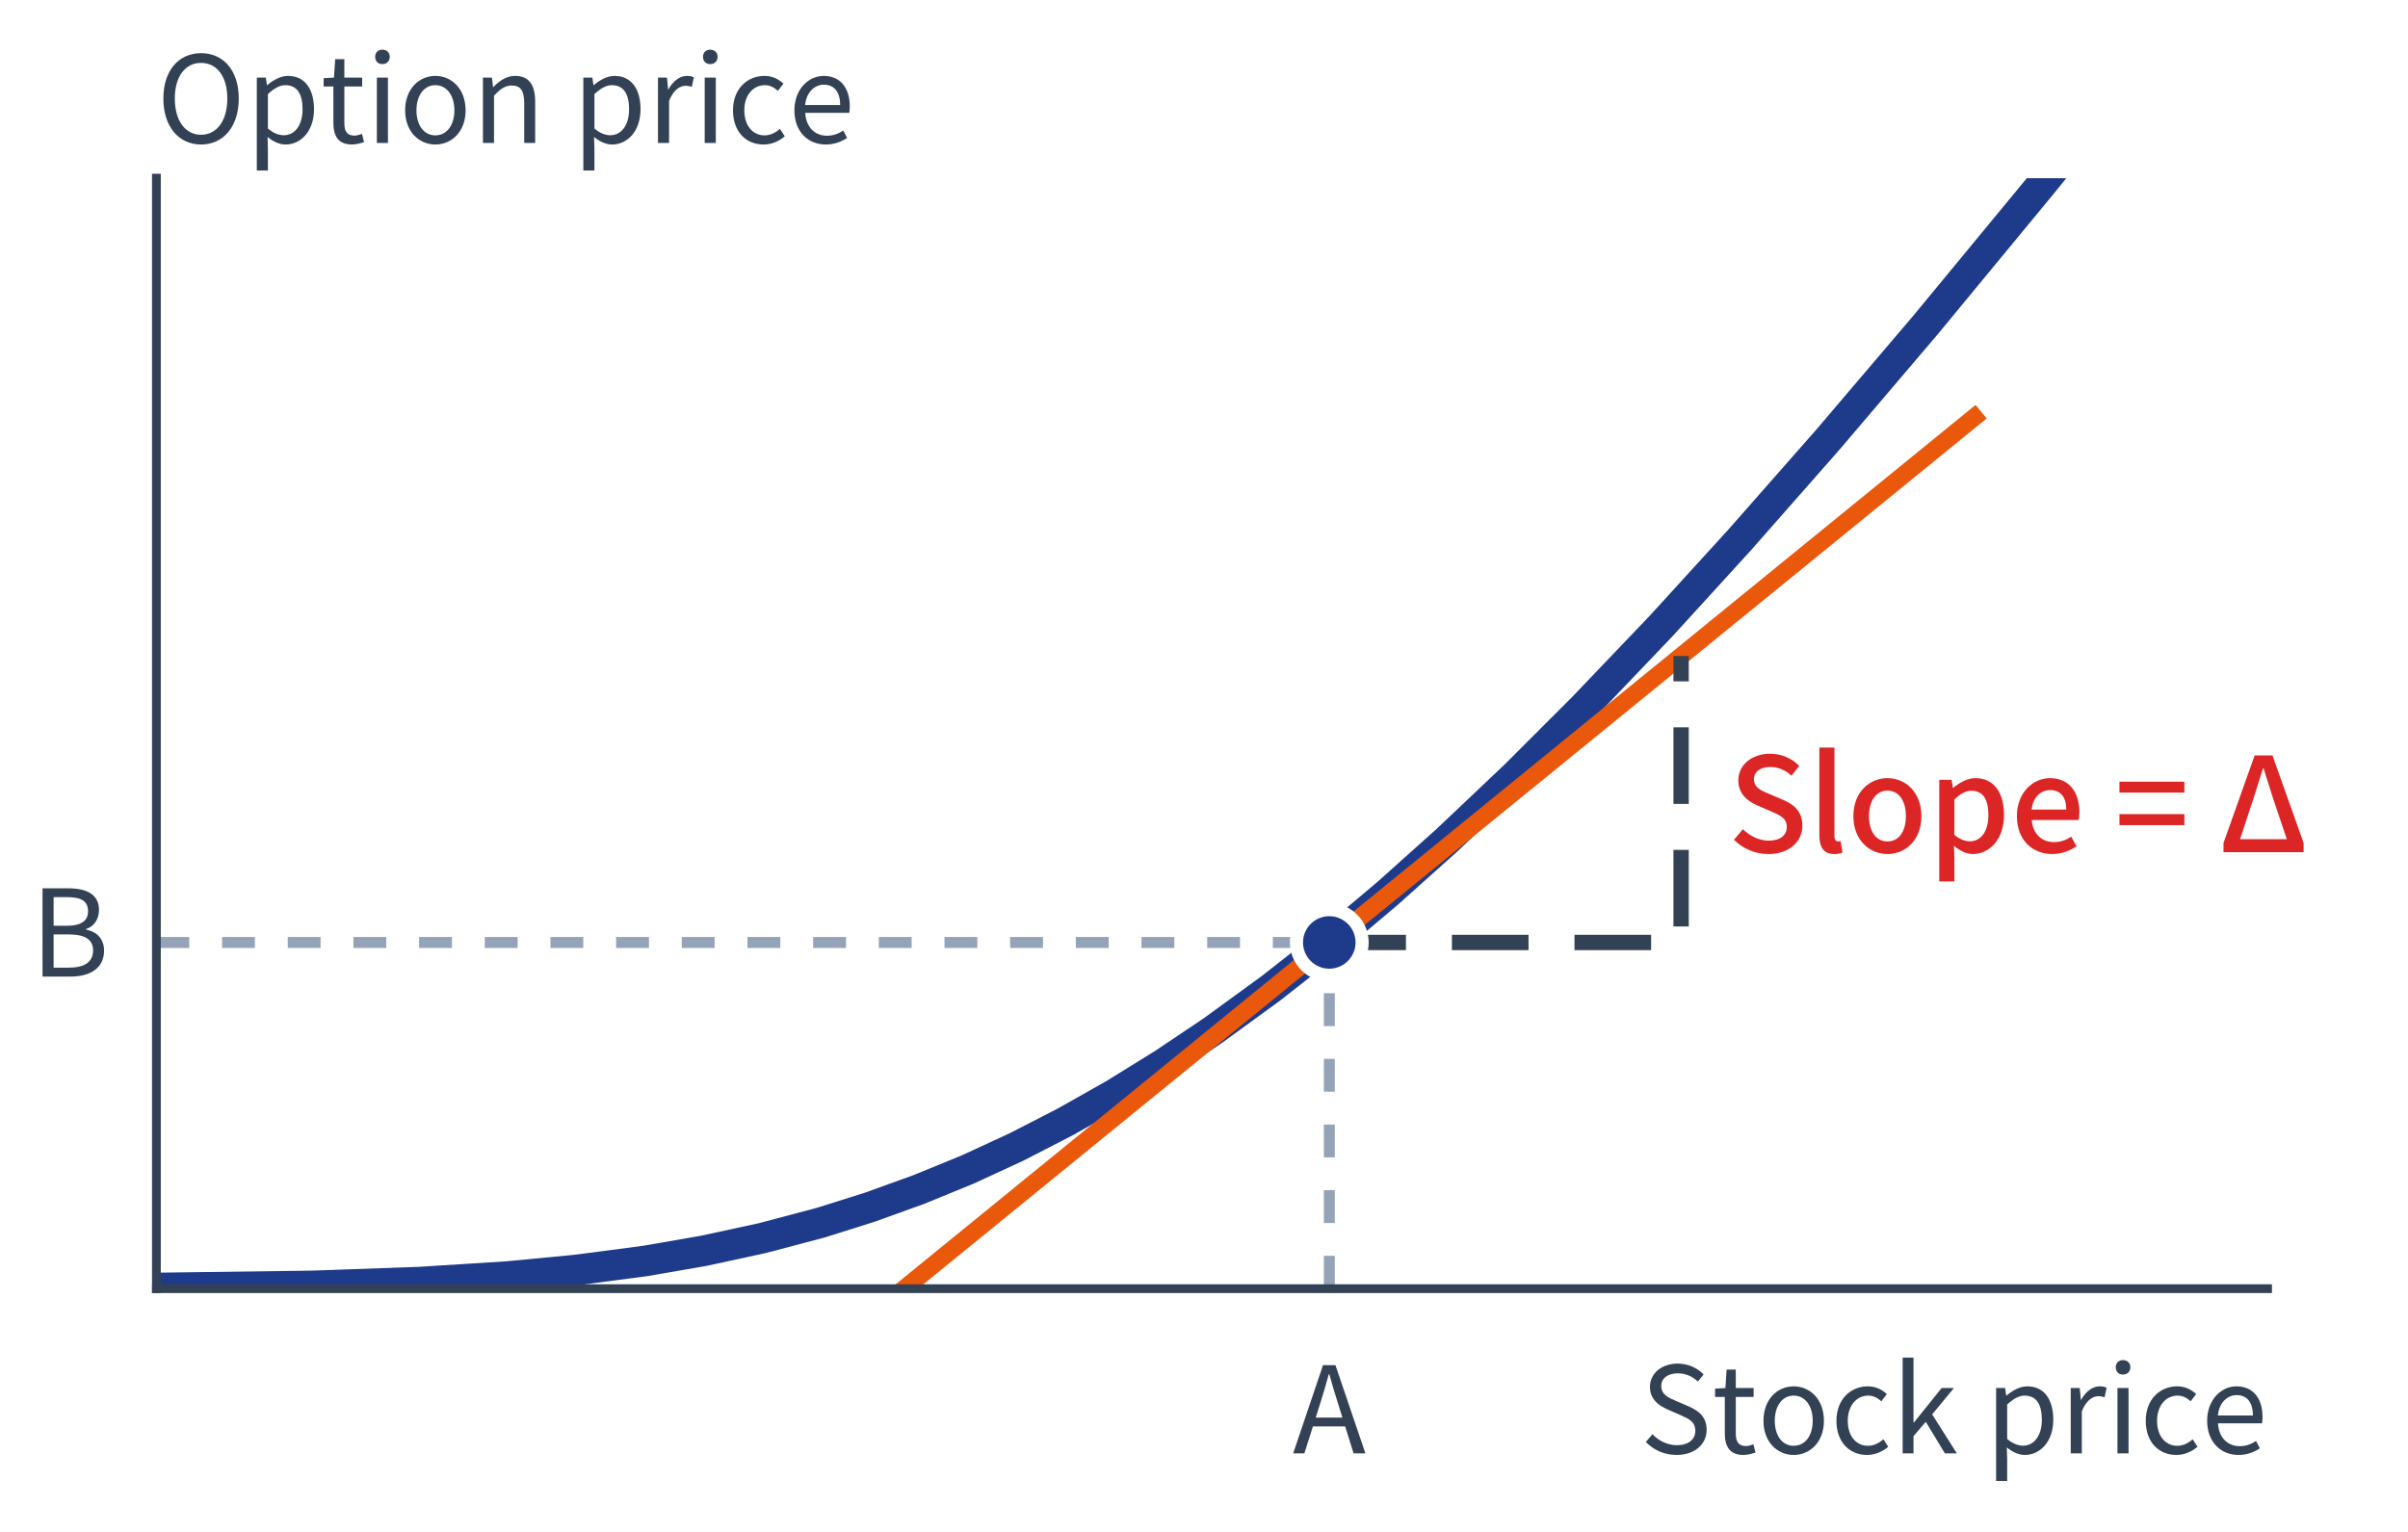
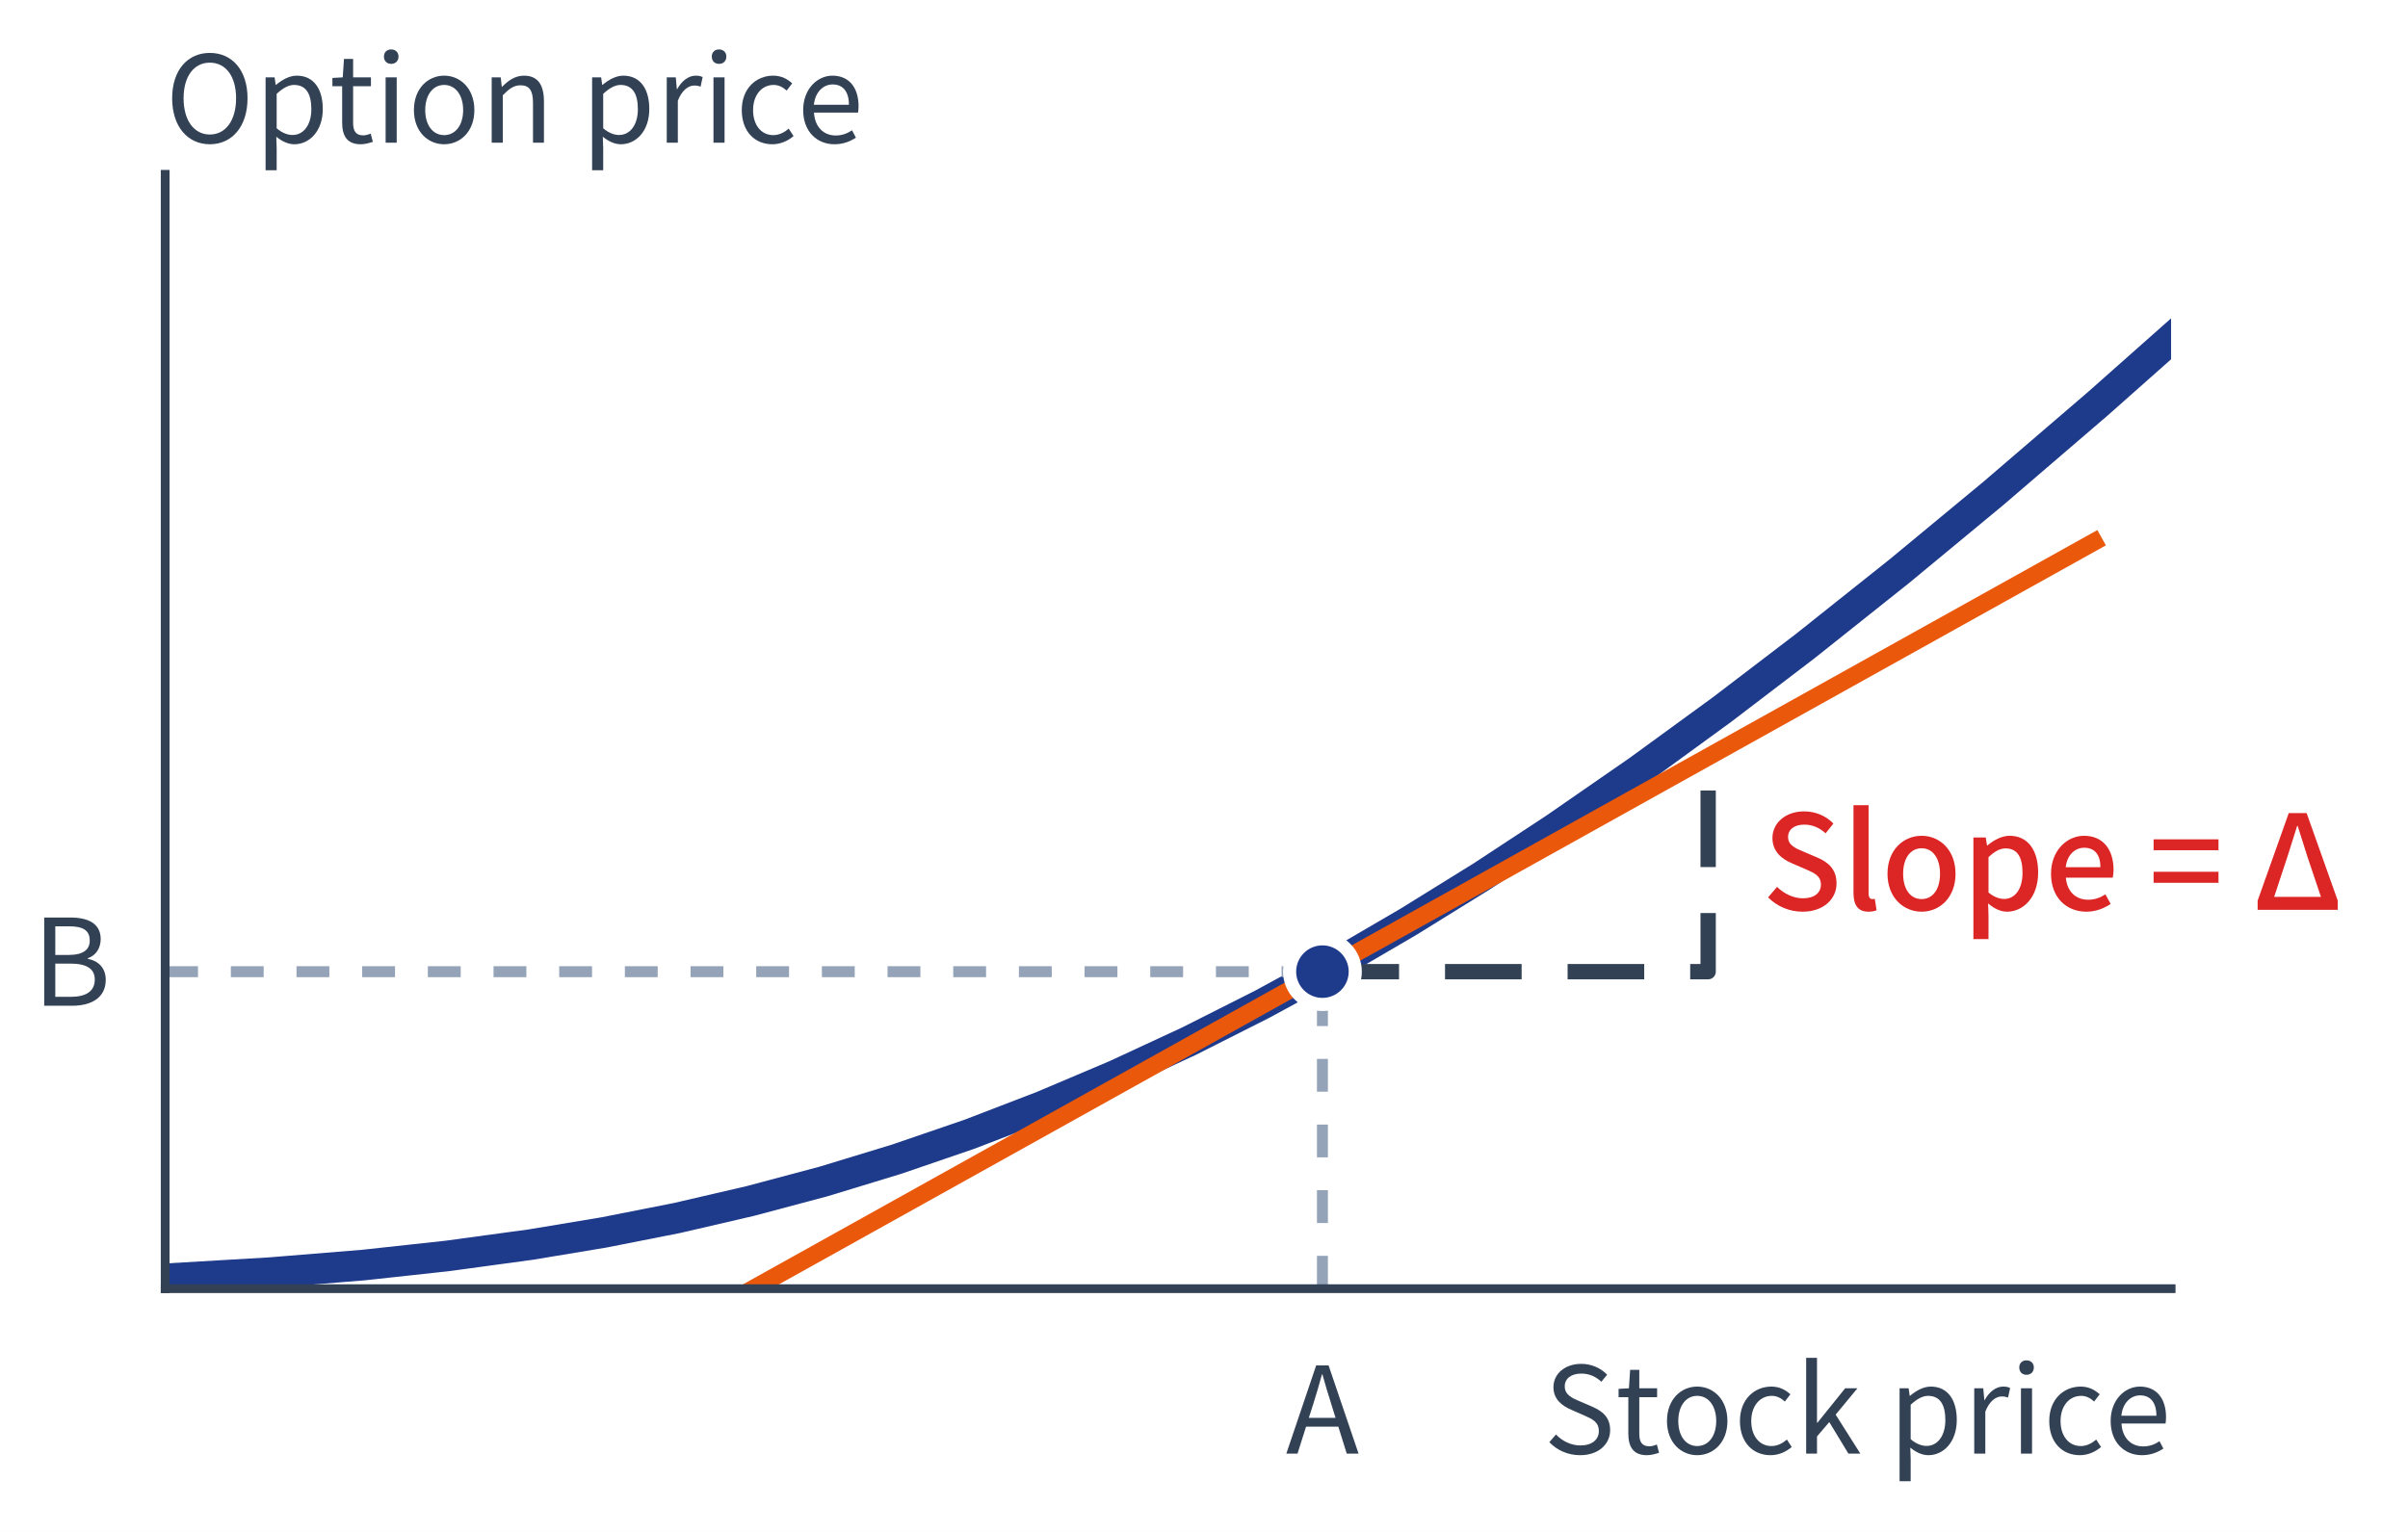
<svg xmlns="http://www.w3.org/2000/svg" xmlns:xlink="http://www.w3.org/1999/xlink" width="220pt" height="140pt" viewBox="0 0 220 140" version="1.1">
  <defs>
    <style type="text/css">*{stroke-linejoin: round; stroke-linecap: butt}</style>
  </defs>
  <g id="figure_1">
    <g id="patch_1">
      <path d="M 0 140  L 220 140  L 220 0  L 0 0  z " style="fill: #ffffff" />
    </g>
    <g id="axes_1">
      <g id="patch_2">
-         <path d="M 14.29 117.77  L 207.17 117.77  L 207.17 16.28  L 14.29 16.28  z " style="fill: #ffffff" />
+         <path d="M 15.09 117.77  L 198.36 117.77  L 198.36 15.93  L 15.09 15.93  z " style="fill: #ffffff" />
      </g>
      <g id="matplotlib.axis_1" />
      <g id="matplotlib.axis_2" />
      <g id="line2d_1">
-         <path d="M 14.29 117.71  L 28.58 117.52  L 38.40 117.17  L 46.44 116.66  L 52.69 116.06  L 58.94 115.24  L 64.30 114.31  L 69.65 113.15  L 75.01 111.73  L 79.48 110.32  L 83.94 108.71  L 88.41 106.88  L 92.87 104.82  L 97.34 102.52  L 101.80 100.00  L 106.27 97.23  L 110.73 94.24  L 116.09 90.34  L 121.45 86.13  L 126.80 81.62  L 132.16 76.82  L 138.41 70.90  L 144.66 64.65  L 151.81 57.16  L 158.95 49.33  L 166.99 40.19  L 175.92 29.70  L 186.63 16.72  L 199.14 1.20  L 200.89 -1  L 200.89 -1  " clip-path="url(#p50baac15d7)" style="fill: none; stroke: #1e3a8a; stroke-width: 2.8; stroke-linecap: round" />
+         <path d="M 15.09 116.87  L 24.64 116.31  L 33.23 115.61  L 40.86 114.78  L 48.50 113.74  L 55.18 112.63  L 61.86 111.31  L 68.54 109.76  L 75.22 107.98  L 81.91 105.94  L 88.59 103.65  L 95.27 101.08  L 101.95 98.25  L 108.63 95.15  L 115.31 91.78  L 122.00 88.14  L 128.68 84.24  L 135.36 80.10  L 142.04 75.71  L 149.68 70.42  L 157.31 64.86  L 164.95 59.03  L 173.54 52.19  L 182.13 45.08  L 191.67 36.89  L 202.17 27.58  L 213.63 17.11  L 221 10.23  L 221 10.23  " clip-path="url(#pc9283d818d)" style="fill: none; stroke: #1e3a8a; stroke-width: 2.8; stroke-linecap: round" />
      </g>
      <g id="line2d_2">
-         <path d="M 70.55 127.59  L 180.38 38.13  " clip-path="url(#p50baac15d7)" style="fill: none; stroke: #ea580c; stroke-width: 1.6; stroke-linecap: square" />
+         <path d="M 57.38 124.14  L 191.31 49.53  " clip-path="url(#pc9283d818d)" style="fill: none; stroke: #ea580c; stroke-width: 1.6; stroke-linecap: square" />
      </g>
      <g id="line2d_3">
-         <path d="M 14.29 86.13  L 121.45 86.13  " clip-path="url(#p50baac15d7)" style="fill: none; stroke-dasharray: 3,3; stroke-dashoffset: 0; stroke: #94a3b8" />
+         <path d="M 15.09 88.80  L 120.82 88.80  " clip-path="url(#pc9283d818d)" style="fill: none; stroke-dasharray: 3,3; stroke-dashoffset: 0; stroke: #94a3b8" />
      </g>
      <g id="line2d_4">
-         <path d="M 121.45 117.77  L 121.45 86.13  " clip-path="url(#p50baac15d7)" style="fill: none; stroke-dasharray: 3,3; stroke-dashoffset: 0; stroke: #94a3b8" />
+         <path d="M 120.82 117.77  L 120.82 88.80  " clip-path="url(#pc9283d818d)" style="fill: none; stroke-dasharray: 3,3; stroke-dashoffset: 0; stroke: #94a3b8" />
      </g>
      <g id="line2d_5">
-         <path d="M 121.45 86.13  L 153.59 86.13  L 153.59 59.95  " clip-path="url(#p50baac15d7)" style="fill: none; stroke-dasharray: 7,4.2; stroke-dashoffset: 0; stroke: #334155; stroke-width: 1.4" />
+         <path d="M 120.82 88.80  L 156.06 88.80  L 156.06 69.16  " clip-path="url(#pc9283d818d)" style="fill: none; stroke-dasharray: 7,4.2; stroke-dashoffset: 0; stroke: #334155; stroke-width: 1.4" />
      </g>
      <g id="patch_3">
-         <path d="M 14.29 117.77  L 14.29 16.28  " style="fill: none; stroke: #334155; stroke-width: 0.8; stroke-linejoin: miter; stroke-linecap: square" />
+         <path d="M 15.09 117.77  L 15.09 15.93  " style="fill: none; stroke: #334155; stroke-width: 0.8; stroke-linejoin: miter; stroke-linecap: square" />
      </g>
      <g id="patch_4">
-         <path d="M 14.29 117.77  L 207.17 117.77  " style="fill: none; stroke: #334155; stroke-width: 0.8; stroke-linejoin: miter; stroke-linecap: square" />
+         <path d="M 15.09 117.77  L 198.36 117.77  " style="fill: none; stroke: #334155; stroke-width: 0.8; stroke-linejoin: miter; stroke-linecap: square" />
      </g>
      <g id="text_1">
-         <g style="fill: #334155" transform="translate(2.775249 89.24718) scale(0.11 -0.11)">
+         <g style="fill: #334155" transform="translate(2.928973 91.91374) scale(0.11 -0.11)">
          <defs>
            <path id="NotoSansCJKsc-Regular-42" d="M 646 0  L 2138 0  C 3187 0 3917 454 3917 1376  C 3917 2016 3520 2387 2963 2496  L 2963 2528  C 3405 2669 3648 3078 3648 3546  C 3648 4371 2982 4691 2035 4691  L 646 4691  L 646 0  z M 1235 2701  L 1235 4224  L 1958 4224  C 2694 4224 3066 4019 3066 3469  C 3066 2989 2739 2701 1933 2701  L 1235 2701  z M 1235 474  L 1235 2240  L 2054 2240  C 2880 2240 3334 1978 3334 1395  C 3334 762 2861 474 2054 474  L 1235 474  z " transform="scale(0.015625)" />
          </defs>
          <use xlink:href="#NotoSansCJKsc-Regular-42" />
        </g>
      </g>
      <g id="text_2">
-         <g style="fill: #334155" transform="translate(118.1025 132.8234) scale(0.11 -0.11)">
+         <g style="fill: #334155" transform="translate(117.4766 132.8456) scale(0.11 -0.11)">
          <defs>
            <path id="NotoSansCJKsc-Regular-41" d="M 26 0  L 621 0  L 1075 1434  L 2790 1434  L 3238 0  L 3866 0  L 2272 4691  L 1613 4691  L 26 0  z M 1222 1901  L 1453 2624  C 1619 3155 1773 3661 1920 4211  L 1946 4211  C 2099 3667 2246 3155 2419 2624  L 2643 1901  L 1222 1901  z " transform="scale(0.015625)" />
          </defs>
          <use xlink:href="#NotoSansCJKsc-Regular-41" />
        </g>
      </g>
      <g id="text_3">
-         <g style="fill: #334155" transform="translate(14.28889 13.06386) scale(0.11 -0.11)">
+         <g style="fill: #334155" transform="translate(15.09038 13.04158) scale(0.11 -0.11)">
          <defs>
            <path id="NotoSansCJKsc-Regular-4f" d="M 2374 -83  C 3552 -83 4378 858 4378 2362  C 4378 3866 3552 4774 2374 4774  C 1197 4774 371 3866 371 2362  C 371 858 1197 -83 2374 -83  z M 2374 435  C 1530 435 979 1190 979 2362  C 979 3533 1530 4256 2374 4256  C 3219 4256 3770 3533 3770 2362  C 3770 1190 3219 435 2374 435  z " transform="scale(0.015625)" />
            <path id="NotoSansCJKsc-Regular-70" d="M 589 -1466  L 1178 -1466  L 1178 -288  L 1158 320  C 1472 58 1805 -83 2118 -83  C 2912 -83 3629 602 3629 1792  C 3629 2867 3142 3565 2246 3565  C 1843 3565 1453 3334 1139 3072  L 1126 3072  L 1069 3475  L 589 3475  L 589 -1466  z M 2022 410  C 1792 410 1485 499 1178 768  L 1178 2598  C 1510 2906 1811 3072 2099 3072  C 2765 3072 3021 2560 3021 1786  C 3021 928 2598 410 2022 410  z " transform="scale(0.015625)" />
            <path id="NotoSansCJKsc-Regular-74" d="M 1677 -83  C 1894 -83 2125 -19 2323 45  L 2208 486  C 2093 435 1939 390 1811 390  C 1408 390 1274 634 1274 1056  L 1274 3002  L 2221 3002  L 2221 3475  L 1274 3475  L 1274 4454  L 787 4454  L 723 3475  L 173 3443  L 173 3002  L 691 3002  L 691 1075  C 691 378 941 -83 1677 -83  z " transform="scale(0.015625)" />
            <path id="NotoSansCJKsc-Regular-69" d="M 589 0  L 1178 0  L 1178 3475  L 589 3475  L 589 0  z M 883 4192  C 1114 4192 1274 4346 1274 4582  C 1274 4806 1114 4960 883 4960  C 653 4960 499 4806 499 4582  C 499 4346 653 4192 883 4192  z " transform="scale(0.015625)" />
            <path id="NotoSansCJKsc-Regular-6f" d="M 1939 -83  C 2790 -83 3546 582 3546 1734  C 3546 2893 2790 3565 1939 3565  C 1088 3565 333 2893 333 1734  C 333 582 1088 -83 1939 -83  z M 1939 403  C 1338 403 934 934 934 1734  C 934 2534 1338 3072 1939 3072  C 2541 3072 2950 2534 2950 1734  C 2950 934 2541 403 1939 403  z " transform="scale(0.015625)" />
            <path id="NotoSansCJKsc-Regular-6e" d="M 589 0  L 1178 0  L 1178 2522  C 1523 2874 1766 3053 2125 3053  C 2586 3053 2784 2778 2784 2125  L 2784 0  L 3366 0  L 3366 2202  C 3366 3085 3034 3565 2304 3565  C 1830 3565 1466 3302 1139 2970  L 1126 2970  L 1069 3475  L 589 3475  L 589 0  z " transform="scale(0.015625)" />
            <path id="NotoSansCJKsc-Regular-20" transform="scale(0.015625)" />
            <path id="NotoSansCJKsc-Regular-72" d="M 589 0  L 1178 0  L 1178 2234  C 1408 2822 1760 3040 2048 3040  C 2195 3040 2272 3021 2387 2982  L 2496 3488  C 2387 3546 2278 3565 2125 3565  C 1741 3565 1382 3283 1139 2842  L 1126 2842  L 1069 3475  L 589 3475  L 589 0  z " transform="scale(0.015625)" />
            <path id="NotoSansCJKsc-Regular-63" d="M 1958 -83  C 2374 -83 2771 83 3085 352  L 2829 749  C 2611 557 2330 403 2010 403  C 1370 403 934 934 934 1734  C 934 2534 1395 3072 2029 3072  C 2298 3072 2522 2950 2720 2771  L 3014 3155  C 2771 3373 2458 3565 2003 3565  C 1107 3565 333 2893 333 1734  C 333 582 1037 -83 1958 -83  z " transform="scale(0.015625)" />
            <path id="NotoSansCJKsc-Regular-65" d="M 1997 -83  C 2464 -83 2835 70 3136 269  L 2931 659  C 2669 486 2400 384 2061 384  C 1402 384 947 858 909 1600  L 3251 1600  C 3264 1690 3277 1805 3277 1933  C 3277 2925 2778 3565 1888 3565  C 1094 3565 333 2867 333 1734  C 333 589 1069 -83 1997 -83  z M 902 2016  C 973 2707 1408 3098 1901 3098  C 2445 3098 2765 2720 2765 2016  L 902 2016  z " transform="scale(0.015625)" />
          </defs>
          <use xlink:href="#NotoSansCJKsc-Regular-4f" />
          <use xlink:href="#NotoSansCJKsc-Regular-70" transform="translate(74.19998 0)" />
          <use xlink:href="#NotoSansCJKsc-Regular-74" transform="translate(136.2 0)" />
          <use xlink:href="#NotoSansCJKsc-Regular-69" transform="translate(173.9 0)" />
          <use xlink:href="#NotoSansCJKsc-Regular-6f" transform="translate(201.3999 0)" />
          <use xlink:href="#NotoSansCJKsc-Regular-6e" transform="translate(261.9999 0)" />
          <use xlink:href="#NotoSansCJKsc-Regular-20" transform="translate(322.9999 0)" />
          <use xlink:href="#NotoSansCJKsc-Regular-70" transform="translate(345.3999 0)" />
          <use xlink:href="#NotoSansCJKsc-Regular-72" transform="translate(407.3999 0)" />
          <use xlink:href="#NotoSansCJKsc-Regular-69" transform="translate(446.1999 0)" />
          <use xlink:href="#NotoSansCJKsc-Regular-63" transform="translate(473.6999 0)" />
          <use xlink:href="#NotoSansCJKsc-Regular-65" transform="translate(524.6999 0)" />
        </g>
      </g>
      <g id="text_4">
-         <g style="fill: #334155" transform="translate(149.8399 132.8234) scale(0.11 -0.11)">
+         <g style="fill: #334155" transform="translate(141.0234 132.8456) scale(0.11 -0.11)">
          <defs>
            <path id="NotoSansCJKsc-Regular-53" d="M 1946 -83  C 2925 -83 3539 506 3539 1248  C 3539 1946 3117 2266 2573 2502  L 1907 2790  C 1542 2944 1126 3117 1126 3578  C 1126 3994 1472 4256 2003 4256  C 2438 4256 2784 4090 3072 3821  L 3379 4198  C 3053 4538 2560 4774 2003 4774  C 1152 4774 525 4256 525 3533  C 525 2848 1043 2515 1478 2330  L 2150 2035  C 2598 1837 2938 1683 2938 1197  C 2938 742 2573 435 1952 435  C 1466 435 992 666 659 1018  L 307 608  C 710 186 1280 -83 1946 -83  z " transform="scale(0.015625)" />
            <path id="NotoSansCJKsc-Regular-6b" d="M 589 0  L 1165 0  L 1165 915  L 1818 1677  L 2835 0  L 3469 0  L 2157 2074  L 3315 3475  L 2662 3475  L 1190 1645  L 1165 1645  L 1165 5094  L 589 5094  L 589 0  z " transform="scale(0.015625)" />
          </defs>
          <use xlink:href="#NotoSansCJKsc-Regular-53" />
          <use xlink:href="#NotoSansCJKsc-Regular-74" transform="translate(59.59999 0)" />
          <use xlink:href="#NotoSansCJKsc-Regular-6f" transform="translate(97.29999 0)" />
          <use xlink:href="#NotoSansCJKsc-Regular-63" transform="translate(157.9 0)" />
          <use xlink:href="#NotoSansCJKsc-Regular-6b" transform="translate(208.9 0)" />
          <use xlink:href="#NotoSansCJKsc-Regular-20" transform="translate(264.1 0)" />
          <use xlink:href="#NotoSansCJKsc-Regular-70" transform="translate(286.5 0)" />
          <use xlink:href="#NotoSansCJKsc-Regular-72" transform="translate(348.4999 0)" />
          <use xlink:href="#NotoSansCJKsc-Regular-69" transform="translate(387.2999 0)" />
          <use xlink:href="#NotoSansCJKsc-Regular-63" transform="translate(414.7999 0)" />
          <use xlink:href="#NotoSansCJKsc-Regular-65" transform="translate(465.7999 0)" />
        </g>
      </g>
      <g id="text_5">
-         <g style="fill: #dc2626" transform="translate(157.8798 77.8821) scale(0.12 -0.12)">
+         <g style="fill: #dc2626" transform="translate(160.9978 83.15023) scale(0.12 -0.12)">
          <defs>
            <path id="NotoSansCJKsc-Medium-53" d="M 1965 -90  C 2995 -90 3622 531 3622 1286  C 3622 1978 3226 2323 2662 2560  L 2016 2835  C 1638 2995 1261 3142 1261 3552  C 1261 3917 1568 4154 2048 4154  C 2464 4154 2797 3994 3091 3731  L 3469 4205  C 3123 4570 2605 4800 2048 4800  C 1146 4800 499 4243 499 3501  C 499 2810 998 2458 1459 2266  L 2112 1984  C 2547 1792 2861 1658 2861 1229  C 2861 832 2547 563 1984 563  C 1523 563 1062 787 723 1120  L 288 608  C 717 173 1318 -90 1965 -90  z " transform="scale(0.015625)" />
            <path id="NotoSansCJKsc-Medium-6c" d="M 1286 -90  C 1472 -90 1594 -58 1683 -19  L 1594 538  C 1523 525 1498 525 1466 525  C 1376 525 1293 595 1293 794  L 1293 5101  L 557 5101  L 557 832  C 557 256 755 -90 1286 -90  z " transform="scale(0.015625)" />
            <path id="NotoSansCJKsc-Medium-6f" d="M 1971 -90  C 2842 -90 3622 589 3622 1760  C 3622 2931 2842 3610 1971 3610  C 1094 3610 307 2931 307 1760  C 307 589 1094 -90 1971 -90  z M 1971 525  C 1414 525 1069 1011 1069 1760  C 1069 2502 1414 3002 1971 3002  C 2522 3002 2867 2502 2867 1760  C 2867 1011 2522 525 1971 525  z " transform="scale(0.015625)" />
            <path id="NotoSansCJKsc-Medium-70" d="M 557 -1427  L 1293 -1427  L 1293 -288  L 1274 314  C 1568 58 1888 -90 2195 -90  C 2989 -90 3712 608 3712 1818  C 3712 2906 3213 3610 2323 3610  C 1926 3610 1542 3392 1235 3136  L 1222 3136  L 1158 3526  L 557 3526  L 557 -1427  z M 2054 531  C 1843 531 1568 614 1293 845  L 1293 2566  C 1587 2848 1850 2995 2125 2995  C 2714 2995 2950 2541 2950 1805  C 2950 986 2566 531 2054 531  z " transform="scale(0.015625)" />
            <path id="NotoSansCJKsc-Medium-65" d="M 2029 -90  C 2483 -90 2893 70 3213 288  L 2957 755  C 2701 589 2432 493 2118 493  C 1510 493 1088 896 1030 1568  L 3315 1568  C 3334 1658 3354 1798 3354 1946  C 3354 2938 2848 3610 1914 3610  C 1094 3610 307 2906 307 1760  C 307 595 1062 -90 2029 -90  z M 1024 2080  C 1094 2694 1485 3027 1926 3027  C 2438 3027 2714 2682 2714 2080  L 1024 2080  z " transform="scale(0.015625)" />
            <path id="NotoSansCJKsc-Medium-20" transform="scale(0.015625)" />
            <path id="NotoSansCJKsc-Medium-3d" d="M 243 2906  L 3405 2906  L 3405 3437  L 243 3437  L 243 2906  z M 243 1318  L 3405 1318  L 3405 1856  L 243 1856  L 243 1318  z " transform="scale(0.015625)" />
            <path id="NotoSansCJKsc-Medium-394" d="M 224 0  L 4128 0  L 4128 448  L 2611 4717  L 1741 4717  L 224 448  L 224 0  z M 1030 634  L 1683 2611  L 2150 4090  L 2176 4090  L 2643 2611  L 3309 634  L 1030 634  z " transform="scale(0.015625)" />
          </defs>
          <use xlink:href="#NotoSansCJKsc-Medium-53" />
          <use xlink:href="#NotoSansCJKsc-Medium-6c" transform="translate(60.79999 0)" />
          <use xlink:href="#NotoSansCJKsc-Medium-6f" transform="translate(90.59998 0)" />
          <use xlink:href="#NotoSansCJKsc-Medium-70" transform="translate(152.1 0)" />
          <use xlink:href="#NotoSansCJKsc-Medium-65" transform="translate(215.0999 0)" />
          <use xlink:href="#NotoSansCJKsc-Medium-20" transform="translate(271.6999 0)" />
          <use xlink:href="#NotoSansCJKsc-Medium-3d" transform="translate(294.1999 0)" />
          <use xlink:href="#NotoSansCJKsc-Medium-20" transform="translate(351.1999 0)" />
          <use xlink:href="#NotoSansCJKsc-Medium-394" transform="translate(373.6999 0)" />
        </g>
      </g>
      <g id="line2d_6">
        <defs>
          <path id="mcf449f69bc" d="M 0 3  C 0.80 3 1.56 2.68 2.12 2.12  C 2.68 1.56 3 0.80 3 0  C 3 -0.80 2.68 -1.56 2.12 -2.12  C 1.56 -2.68 0.80 -3 0 -3  C -0.80 -3 -1.56 -2.68 -2.12 -2.12  C -2.68 -1.56 -3 -0.80 -3 0  C -3 0.80 -2.68 1.56 -2.12 2.12  C -1.56 2.68 -0.80 3 0 3  z " style="stroke: #ffffff; stroke-width: 1.2" />
        </defs>
-         <g clip-path="url(#p50baac15d7)">
-           <use xlink:href="#mcf449f69bc" x="121.446" y="86.129" style="fill: #1e3a8a; stroke: #ffffff; stroke-width: 1.2" />
+         <g clip-path="url(#pc9283d818d)">
+           <use xlink:href="#mcf449f69bc" x="120.82" y="88.796" style="fill: #1e3a8a; stroke: #ffffff; stroke-width: 1.2" />
        </g>
      </g>
    </g>
  </g>
  <defs>
-     <clipPath id="p50baac15d7">
-       <rect x="14.289" y="16.283" width="192.883" height="101.486" />
+     <clipPath id="pc9283d818d">
+       <rect x="15.09" y="15.925" width="183.265" height="101.844" />
    </clipPath>
  </defs>
</svg>
